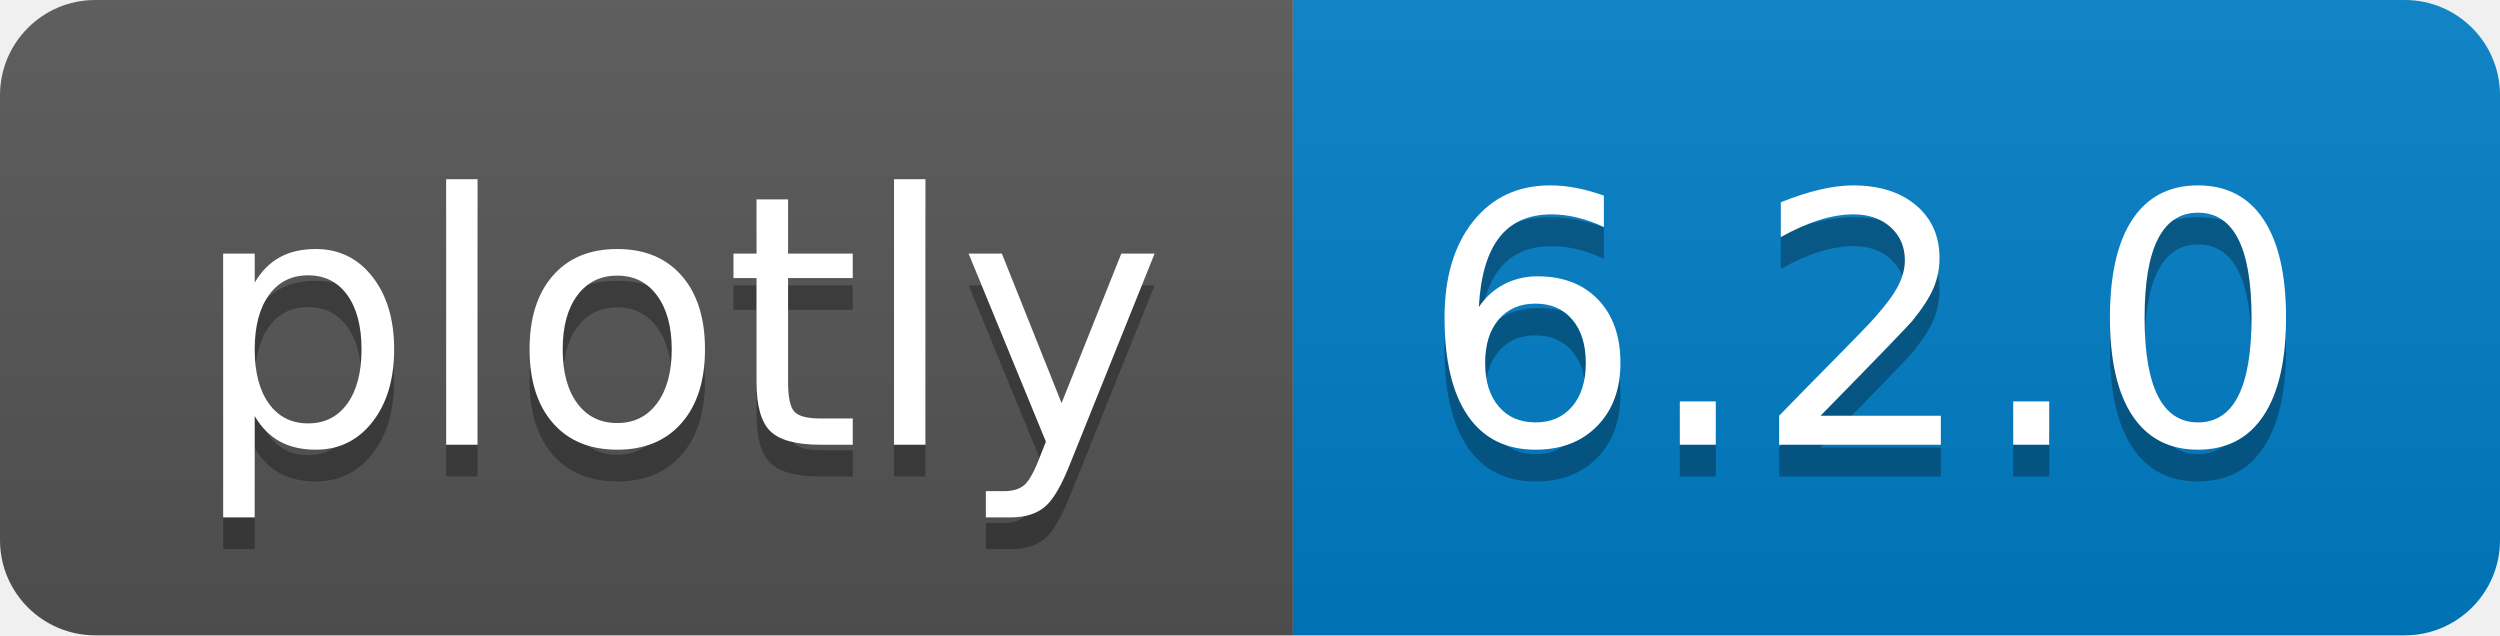
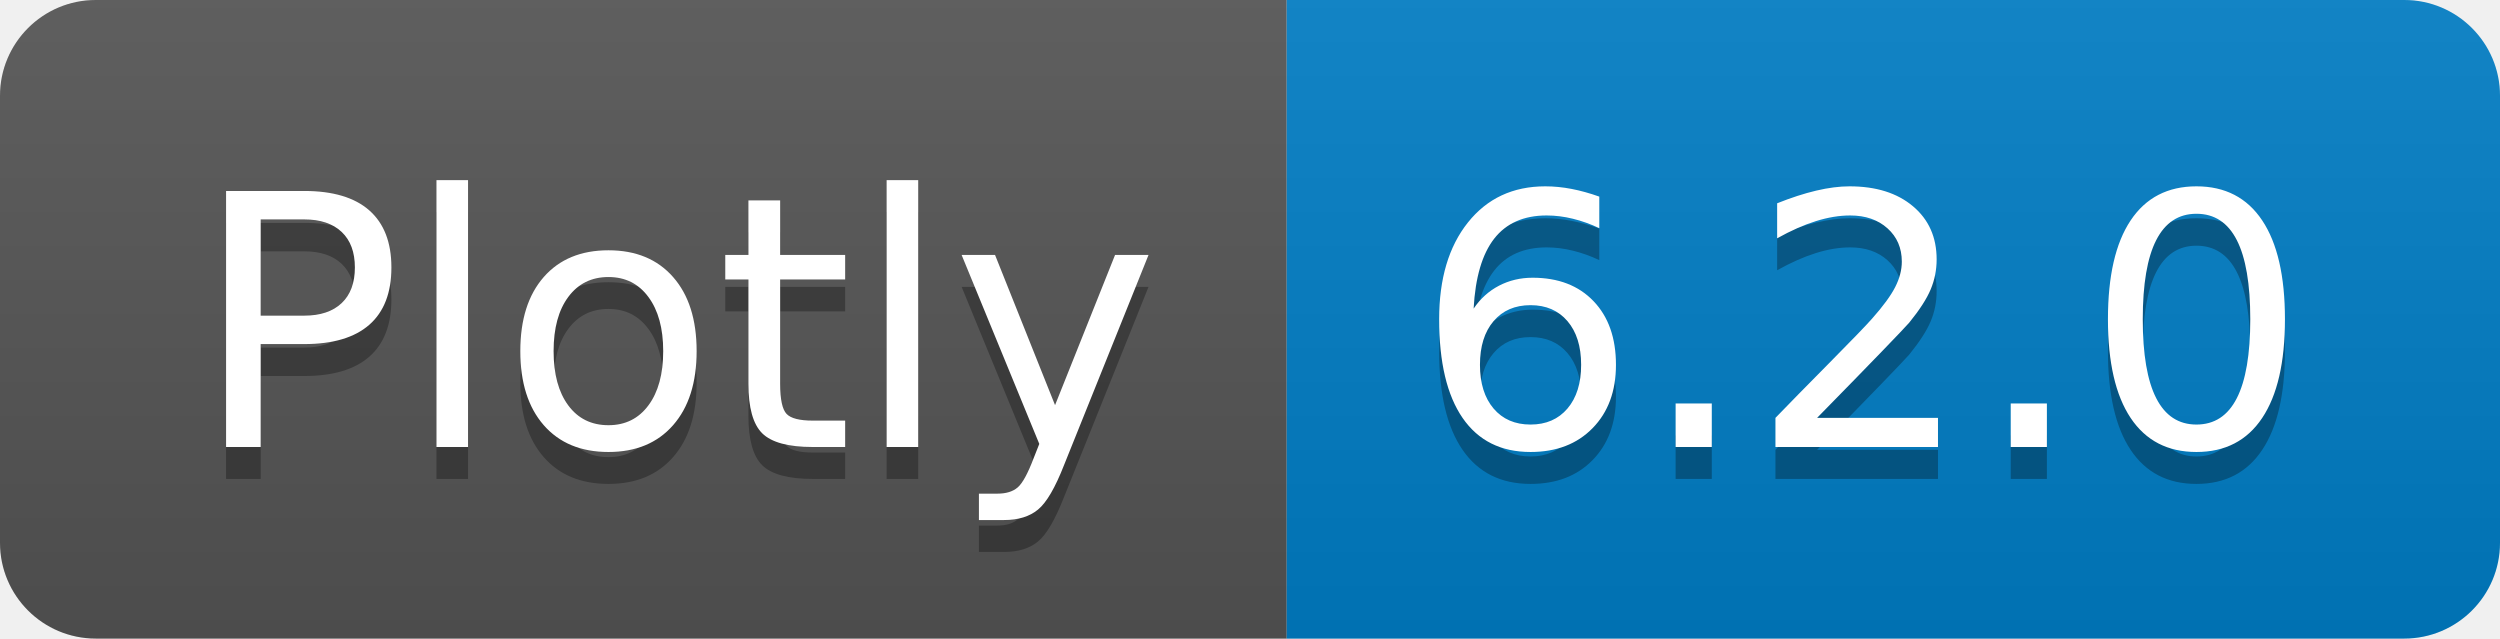
- <svg xmlns="http://www.w3.org/2000/svg" width="78.7" height="20">
+ <svg xmlns="http://www.w3.org/2000/svg" width="78.3" height="20">
  <linearGradient id="smooth" x2="0" y2="100%">
    <stop offset="0" stop-color="#bbb" stop-opacity=".1" />
    <stop offset="1" stop-opacity=".1" />
  </linearGradient>
  <clipPath id="round">
-     <rect width="78.7" height="20" rx="3" fill="#fff" />
+     <rect width="78.3" height="20" rx="3" fill="#fff" />
  </clipPath>
  <g clip-path="url(#round)">
-     <rect width="40.7" height="20" fill="#555" />
-     <rect x="40.7" width="38.0" height="20" fill="#007ec6" />
-     <rect width="78.7" height="20" fill="url(#smooth)" />
+     <rect width="40.3" height="20" fill="#555" />
+     <rect x="40.3" width="38.0" height="20" fill="#007ec6" />
+     <rect width="78.3" height="20" fill="url(#smooth)" />
  </g>
  <g fill="#fff" text-anchor="middle" font-family="DejaVu Sans,Verdana,Geneva,sans-serif" font-size="110">
-     <text x="213.5" y="150" fill="#010101" fill-opacity=".3" transform="scale(0.1)" textLength="307.0" lengthAdjust="spacing">plotly</text>
-     <text x="213.5" y="140" transform="scale(0.1)" textLength="307.0" lengthAdjust="spacing">plotly</text>
-     <text x="587.0" y="150" fill="#010101" fill-opacity=".3" transform="scale(0.1)" textLength="280.0" lengthAdjust="spacing">6.2.0</text>
-     <text x="587.0" y="140" transform="scale(0.1)" textLength="280.0" lengthAdjust="spacing">6.2.0</text>
+     <text x="211.5" y="150" fill="#010101" fill-opacity=".3" transform="scale(0.1)" textLength="303.0" lengthAdjust="spacing">Plotly</text>
+     <text x="211.5" y="140" transform="scale(0.1)" textLength="303.0" lengthAdjust="spacing">Plotly</text>
+     <text x="583.0" y="150" fill="#010101" fill-opacity=".3" transform="scale(0.1)" textLength="280.0" lengthAdjust="spacing">6.2.0</text>
+     <text x="583.0" y="140" transform="scale(0.1)" textLength="280.0" lengthAdjust="spacing">6.2.0</text>
  </g>
</svg>
